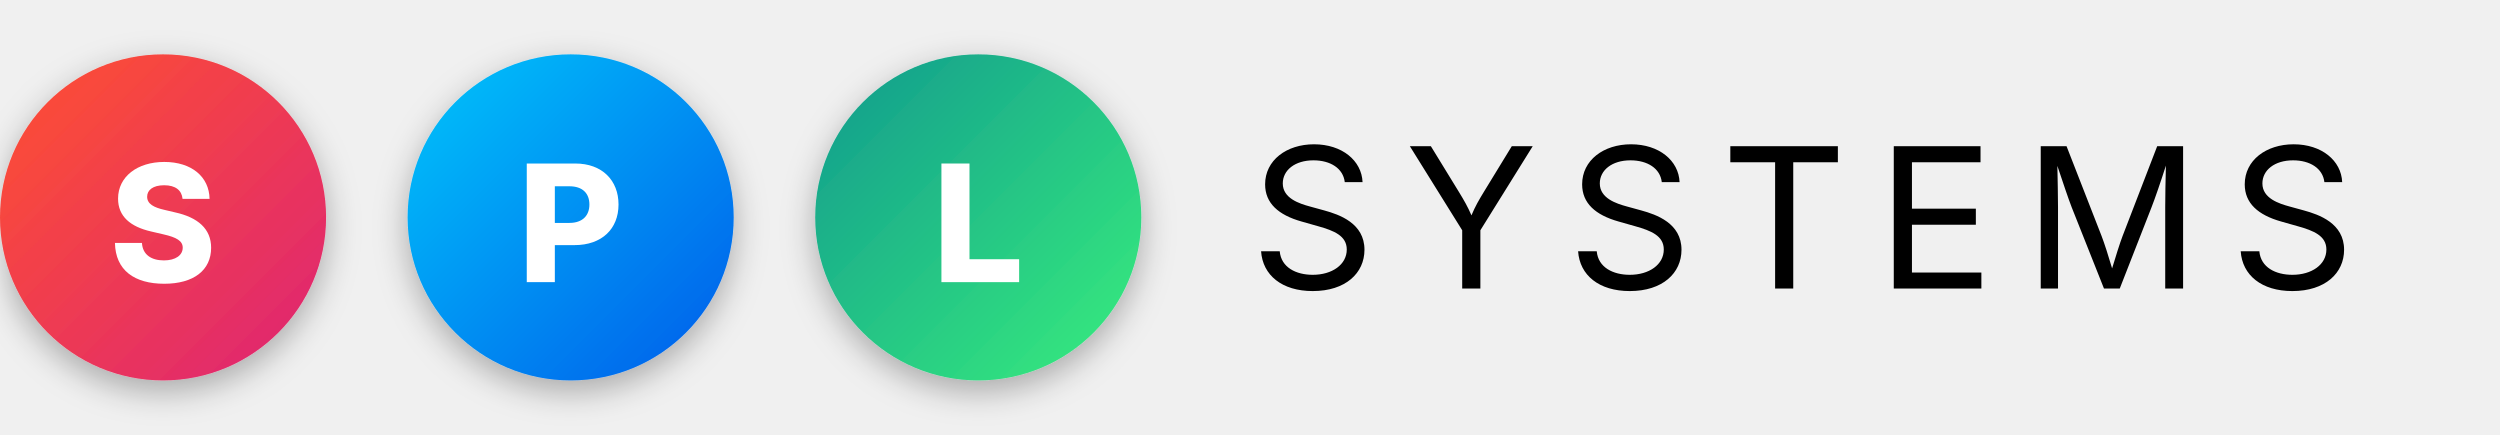
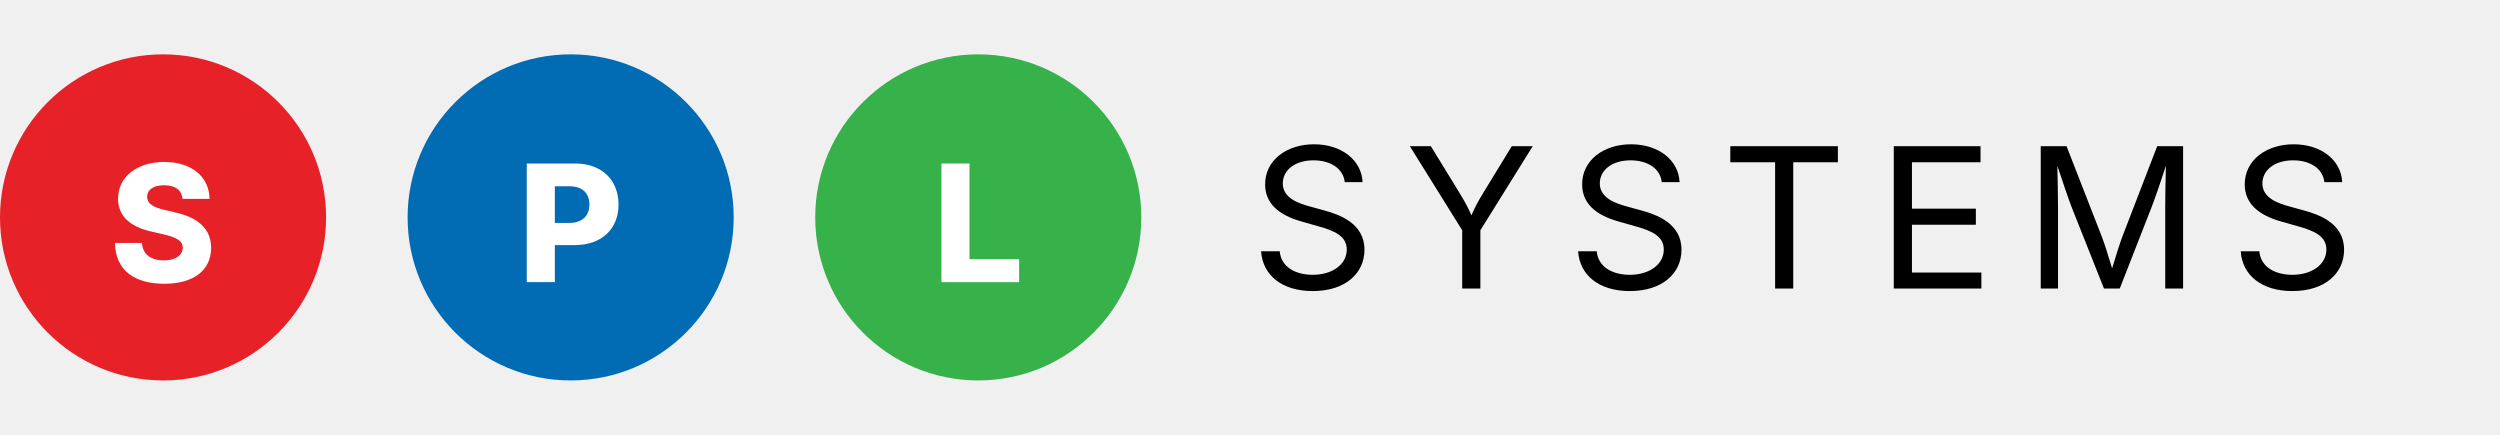
<svg xmlns="http://www.w3.org/2000/svg" viewBox="0 -80 920 160" preserveAspectRatio="xMinYMid meet">
  <defs>
-     <linearGradient id="modernRed" x1="0%" y1="0%" x2="100%" y2="100%">
-       <stop offset="0%" style="stop-color:#FF512F; stop-opacity:1" />
-       <stop offset="100%" style="stop-color:#DD2476; stop-opacity:1" />
-     </linearGradient>
-     <linearGradient id="modernBlue" x1="0%" y1="0%" x2="100%" y2="100%">
-       <stop offset="0%" style="stop-color:#00C6FB; stop-opacity:1" />
-       <stop offset="100%" style="stop-color:#005BEA; stop-opacity:1" />
-     </linearGradient>
-     <linearGradient id="modernGreen" x1="0%" y1="0%" x2="100%" y2="100%">
-       <stop offset="0%" style="stop-color:#11998e; stop-opacity:1" />
-       <stop offset="100%" style="stop-color:#38ef7d; stop-opacity:1" />
-     </linearGradient>
-     <filter id="softShadow" x="-50%" y="-50%" width="200%" height="200%">
-       <feDropShadow dx="0" dy="4" stdDeviation="6" flood-color="#000" flood-opacity="0.3" />
-     </filter>
    <style>
      .icon-text {
        font-family: 'Montserrat', 'Inter', sans-serif;
        font-weight: 800;
        font-size: 60px;
        fill: #ffffff;
        text-anchor: middle;
        dominant-baseline: central;
      }
      .brand-text {
        font-family: 'Montserrat', 'Inter', sans-serif;
        font-weight: 400;
        font-size: 72px;
        fill: black ;
        letter-spacing: 0.15em;
        dominant-baseline: central;
      }
    </style>
  </defs>
-   <g filter="url(#softShadow)">
-     <circle cx="60" cy="0" r="60" fill="url(#modernRed)" />
+   <g>
+     <circle cx="60" cy="0" r="60" fill="#e72128" />
    <text x="60" y="2" class="icon-text">S</text>
  </g>
-   <g filter="url(#softShadow)">
-     <circle cx="210" cy="0" r="60" fill="url(#modernBlue)" />
+   <g>
+     <circle cx="210" cy="0" r="60" fill="#016bb3" />
    <text x="210" y="2" class="icon-text">P</text>
  </g>
-   <g filter="url(#softShadow)">
-     <circle cx="360" cy="0" r="60" fill="url(#modernGreen)" />
+   <g>
+     <circle cx="360" cy="0" r="60" fill="#37b14a" />
    <text x="360" y="2" class="icon-text">L</text>
  </g>
  <text x="460" y="0" class="brand-text">SYSTEMS</text>
</svg>
